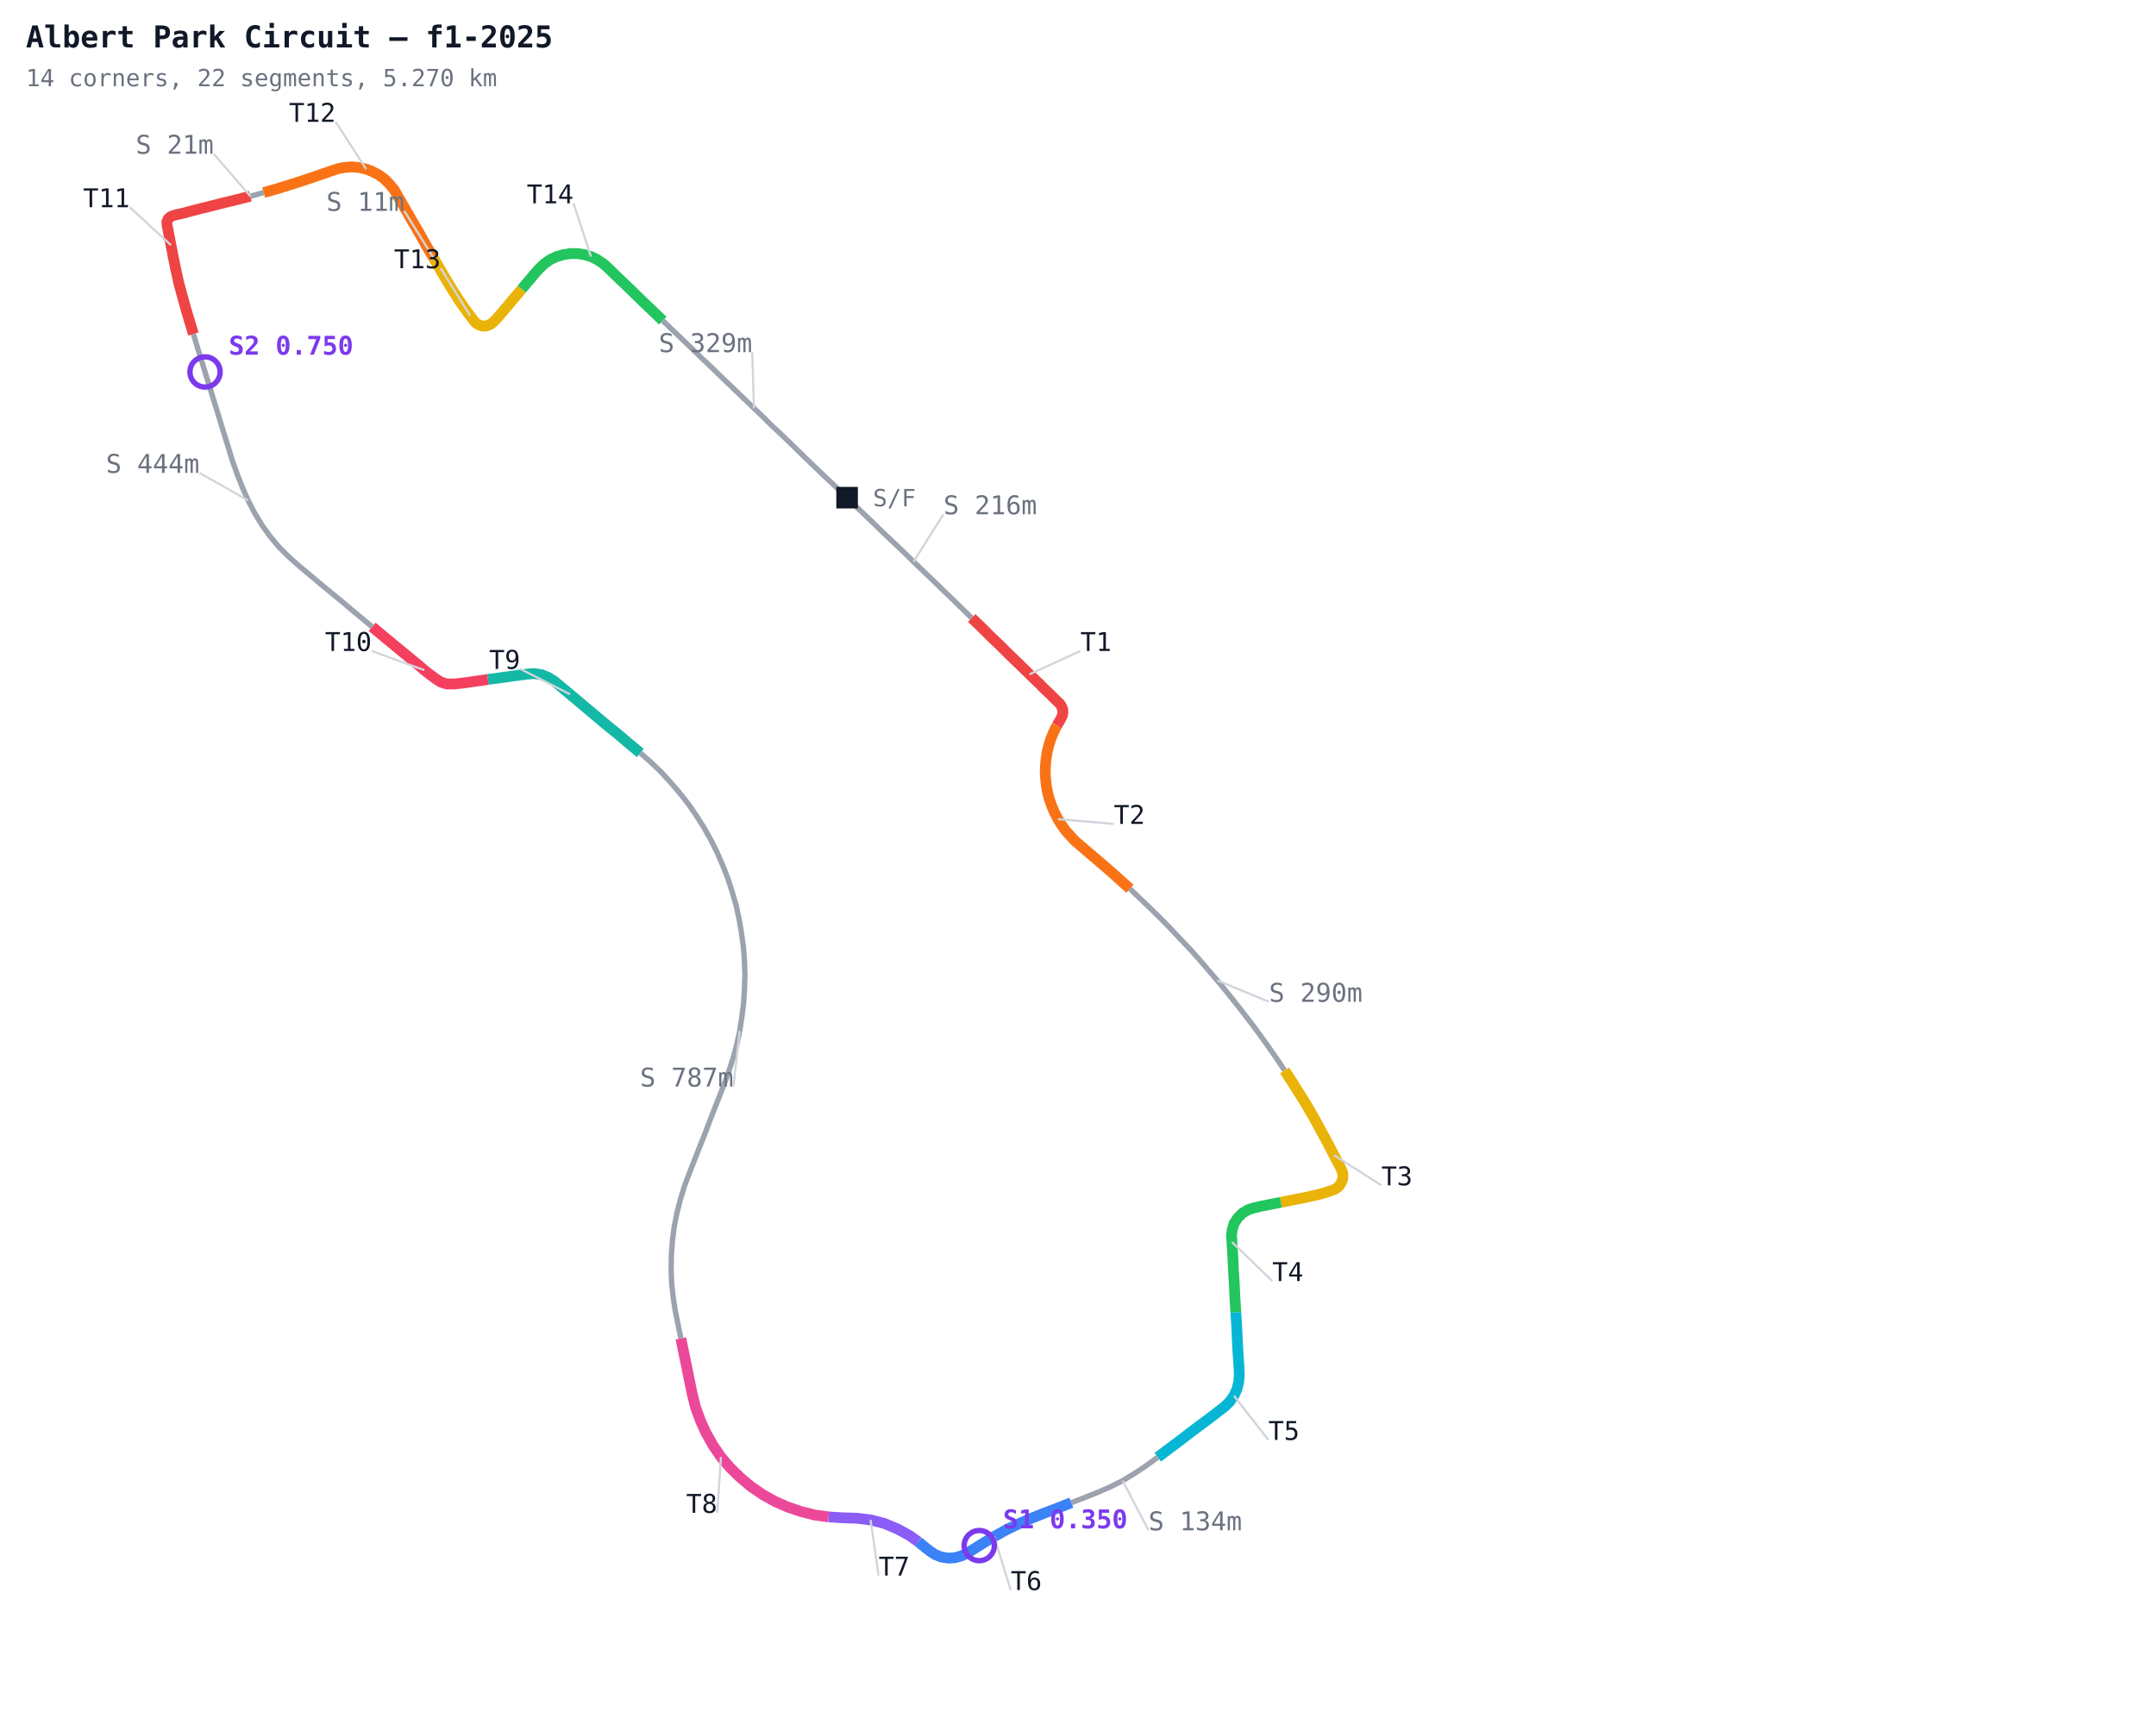
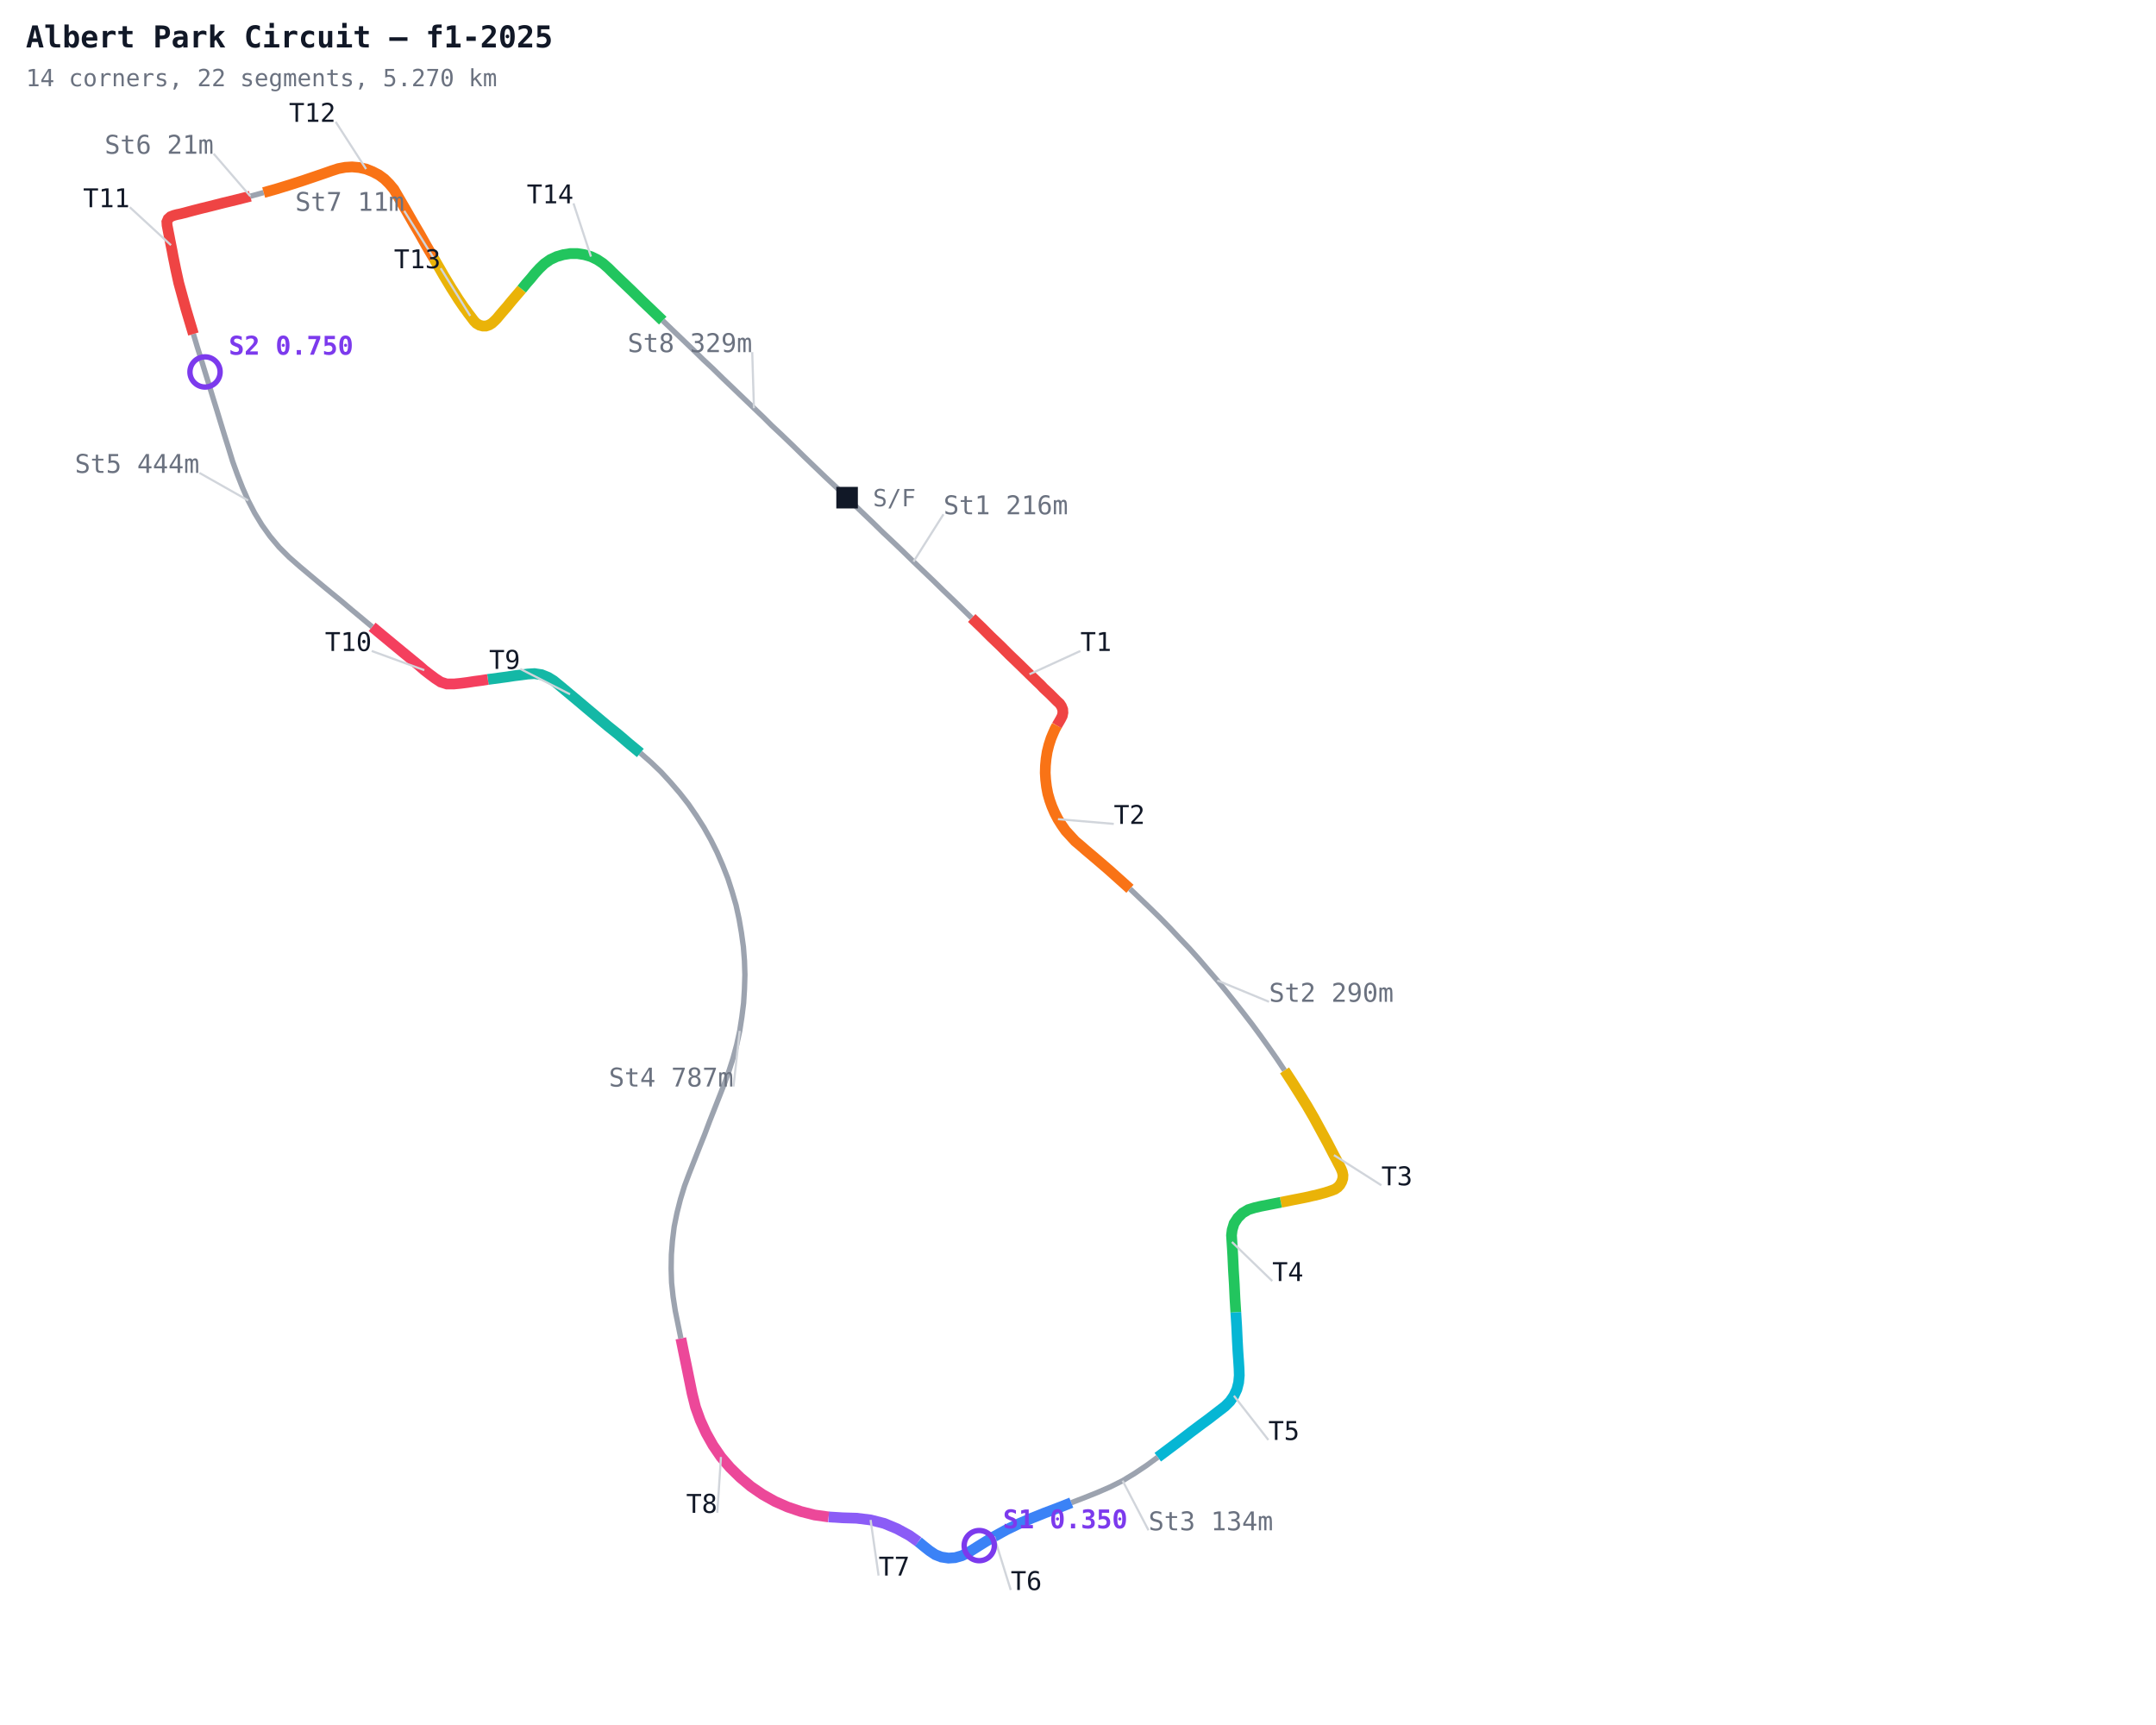
<svg xmlns="http://www.w3.org/2000/svg" width="1000" height="800" viewBox="0 0 1000 800">
  <defs>
    <style>
      .name { font-family: monospace; font-size: 12px; }
      .sector { font-family: monospace; font-size: 12px; fill: #7c3aed; font-weight: bold; }
      .title { font-family: monospace; font-size: 14px; fill: #111827; font-weight: bold; }
      .sub { font-family: monospace; font-size: 11px; fill: #6b7280; }
    </style>
  </defs>
  <rect width="1000" height="800" fill="#ffffff" />
  <polyline fill="none" stroke="#9ca3af" stroke-width="2.5" points="392.9,230.8 395.7,233.6 400.4,238.1 404.7,242.2 409.5,246.9 414.4,251.5 418.7,255.6 423.7,260.5 428.3,264.9 432.8,269.2 437.5,273.8 442.1,278.2 446.4,282.4 450.7,286.6" />
  <polyline fill="none" stroke="#ef4444" stroke-width="5" points="450.7,286.6 455.4,291.1 459.6,295.3 463.9,299.4 468.1,303.6 472.8,308.1 477.5,312.7 481.0,316.1 482.6,317.6 484.0,319.1 485.5,320.5 486.8,321.7 488.0,322.9 489.2,324.1 490.2,325.1 491.5,326.3 492.3,327.5 492.9,329.0 493.0,330.5 492.7,332.0 492.0,333.4 491.2,334.8 490.2,336.5" />
  <polyline fill="none" stroke="#f97316" stroke-width="5" points="490.2,336.5 489.3,338.2 488.5,340.0 487.5,342.4 486.5,345.5 485.7,348.7 485.2,351.9 484.9,355.1 484.8,358.4 485.0,361.6 485.4,364.9 486.0,368.1 486.9,371.2 487.9,374.0 489.2,377.0 490.7,379.9 492.4,382.6 494.3,385.3 496.5,387.7 498.7,390.1 501.2,392.2 503.6,394.3 506.1,396.4 509.4,399.2 514.4,403.5 519.2,407.8 524.1,412.2" />
  <polyline fill="none" stroke="#9ca3af" stroke-width="2.5" points="524.1,412.2 528.8,416.7 533.5,421.2 538.2,425.8 542.7,430.4 547.2,435.2 551.7,439.9 556.1,444.8 560.3,449.7 564.6,454.7 568.7,459.7 572.8,464.8 576.8,469.9 580.8,475.1 584.7,480.4 588.5,485.7 592.2,491.0 595.8,496.4" />
  <polyline fill="none" stroke="#eab308" stroke-width="5" points="595.8,496.4 599.4,501.9 602.8,507.3 606.2,512.8 609.5,518.5 612.6,524.2 615.7,529.9 618.7,535.7 619.9,537.9 620.6,539.3 621.3,540.6 622.0,542.0 622.6,543.5 622.9,545.0 622.8,546.6 622.3,548.1 621.5,549.5 620.5,550.6 619.2,551.5 617.7,552.1 616.2,552.6 614.7,553.1 613.2,553.5 611.7,553.9 610.2,554.3 608.7,554.6 607.1,555.0 605.2,555.4 603.2,555.8 600.1,556.4 597.1,557.0 594.1,557.6" />
  <polyline fill="none" stroke="#22c55e" stroke-width="5" points="594.1,557.6 591.0,558.2 588.0,558.8 584.9,559.4 581.9,560.1 579.0,561.0 576.3,562.6 574.1,564.8 572.4,567.4 571.5,570.4 571.2,572.9 571.4,576.0 571.6,579.1 571.8,582.6 572.1,589.1 572.5,595.6 572.8,602.1 573.2,608.6" />
  <polyline fill="none" stroke="#06b6d4" stroke-width="5" points="573.2,608.6 573.6,615.1 573.9,621.6 574.2,627.1 574.5,631.4 574.7,634.7 574.8,637.9 574.5,641.2 573.7,644.3 572.3,647.3 570.5,649.9 568.2,652.2 565.6,654.2 563.0,656.2 560.4,658.2 557.8,660.1 552.6,664.0 547.4,668.0 542.2,671.9 537.0,675.8" />
  <polyline fill="none" stroke="#9ca3af" stroke-width="2.5" points="537.0,675.8 531.7,679.7 526.3,683.3 520.7,686.7 514.9,689.6 508.9,692.2 502.9,694.6 496.9,696.9" />
  <polyline fill="none" stroke="#3b82f6" stroke-width="5" points="496.9,696.9 490.8,699.3 484.7,701.6 478.7,704.0 472.7,706.6 466.9,709.4 461.1,712.6 457.1,715.0 454.2,716.8 451.5,718.5 448.8,720.2 446.1,721.5 443.0,722.4 439.9,722.6 436.6,722.1 433.8,721.0 431.1,719.2 428.7,717.3 425.9,715.0" />
  <polyline fill="none" stroke="#8b5cf6" stroke-width="5" points="425.9,715.0 421.8,712.1 416.1,709.0 410.1,706.5 403.8,704.9 397.3,704.1 390.8,703.9 384.3,703.5" />
  <polyline fill="none" stroke="#ec4899" stroke-width="5" points="384.3,703.5 377.8,702.6 371.5,701.0 365.3,698.9 359.4,696.3 353.7,693.1 348.3,689.4 343.3,685.2 338.6,680.6 334.4,675.7 330.7,670.3 327.5,664.6 324.8,658.7 322.6,652.6 321.0,646.2 319.7,639.8 318.4,633.4 317.1,627.1 315.8,620.7" />
  <polyline fill="none" stroke="#9ca3af" stroke-width="2.5" points="315.8,620.7 314.5,614.3 313.2,607.9 312.2,601.4 311.5,594.9 311.3,588.4 311.4,581.9 311.9,575.4 312.7,568.9 314.0,562.5 315.6,556.2 317.5,550.0 319.6,544.4 322.0,538.3 324.4,532.2 326.8,526.2 329.1,520.1 331.5,514.0 333.9,507.9 336.2,502.0 338.2,496.4 340.0,490.8 341.7,484.5 343.1,478.1 344.1,471.6 344.9,465.2 345.3,458.7 345.5,452.1 345.3,445.6 344.8,439.1 343.9,432.6 342.8,426.2 341.4,419.8 339.6,413.6 337.6,407.4 335.2,401.3 332.6,395.3 329.7,389.5 326.5,383.8 323.0,378.3 319.3,372.9 315.3,367.8 311.0,362.8 306.6,358.0 301.9,353.5 297.0,349.2" />
  <polyline fill="none" stroke="#14b8a6" stroke-width="5" points="297.0,349.2 291.9,345.0 287.0,340.8 281.9,336.7 276.9,332.5 271.9,328.3 268.0,325.0 264.4,322.0 261.9,319.9 259.5,317.9 256.8,315.7 254.2,314.1 251.2,312.9 247.9,312.4 244.7,312.6 241.8,313.0 238.5,313.4 235.3,313.9 232.3,314.3 229.3,314.7 226.3,315.1" />
  <polyline fill="none" stroke="#f43f5e" stroke-width="5" points="226.3,315.1 223.1,315.6 220.0,316.0 216.8,316.5 213.7,316.9 210.6,317.2 207.2,317.2 204.4,316.3 201.8,314.6 199.4,312.8 196.8,310.8 194.4,308.7 191.6,306.4 186.6,302.3 182.0,298.5 177.4,294.7 172.6,290.7" />
  <polyline fill="none" stroke="#9ca3af" stroke-width="2.5" points="172.6,290.7 167.7,286.6 163.0,282.7 158.4,278.8 153.5,274.8 148.9,271.0 144.0,266.9 139.0,262.7 134.1,258.4 129.5,253.8 125.3,248.8 121.5,243.5 118.1,237.9 115.1,232.1 112.5,226.2 110.1,220.1 107.9,214.0 106.0,207.8 104.2,202.1 102.3,195.9 100.5,190.0 98.7,184.2 96.9,178.3 95.1,172.5 93.3,166.6 91.5,160.9 89.7,154.9" />
  <polyline fill="none" stroke="#ef4444" stroke-width="5" points="89.7,154.9 87.9,148.9 86.2,143.2 84.6,137.4 82.9,131.2 81.5,124.8 80.3,118.9 79.8,116.2 79.3,113.7 78.8,111.2 78.4,109.1 78.1,107.6 77.8,106.0 77.5,104.5 77.4,102.9 78.0,101.5 79.1,100.5 80.6,99.9 82.1,99.5 83.6,99.2 85.2,98.8 86.7,98.4 88.2,98.0 89.7,97.6 93.2,96.7 97.3,95.7 103.6,94.1 109.8,92.6 116.1,91.0" />
  <polyline fill="none" stroke="#9ca3af" stroke-width="2.5" points="116.1,91.0 122.3,89.3" />
  <polyline fill="none" stroke="#f97316" stroke-width="5" points="122.3,89.3 128.0,87.7 134.2,85.8 140.4,83.8 146.6,81.7 150.4,80.4 153.8,79.2 156.9,78.2 160.1,77.6 163.3,77.4 166.6,77.7 169.8,78.4 172.8,79.6 175.7,81.1 178.3,83.0 180.6,85.3 182.7,87.8 184.2,90.4 186.0,93.5 188.5,97.8 191.7,103.4 194.7,108.5 197.9,114.2 201.2,119.8" />
  <polyline fill="none" stroke="#9ca3af" stroke-width="2.5" points="201.2,119.8 202.8,122.6" />
  <polyline fill="none" stroke="#eab308" stroke-width="5" points="201.2,119.8 202.8,122.6 204.2,125.0 205.8,127.8 207.5,130.6 209.3,133.6 210.9,136.1 212.6,138.8 214.1,141.0 215.2,142.6 216.2,143.9 217.1,145.2 218.1,146.5 219.0,147.7 219.9,148.9 221.0,150.0 222.4,150.8 223.9,151.2 225.4,151.2 226.9,150.7 228.2,149.9 229.3,148.9 230.4,147.8 231.4,146.6 233.0,144.7 235.1,142.3 237.3,139.6 239.7,136.8 242.0,134.1" />
  <polyline fill="none" stroke="#22c55e" stroke-width="5" points="242.0,134.1 244.2,131.4 246.3,129.0 248.0,126.9 250.2,124.5 252.5,122.3 255.2,120.4 258.2,119.0 261.3,118.1 264.5,117.6 267.8,117.6 271.0,118.1 274.1,119.0 277.0,120.4 279.7,122.2 282.2,124.4 283.9,126.1 286.3,128.4 288.6,130.6 293.3,135.1 298.0,139.7 302.4,143.9 307.4,148.7" />
  <polyline fill="none" stroke="#9ca3af" stroke-width="2.5" points="307.4,148.7 312.4,153.5 316.9,157.8 321.9,162.6 326.2,166.8 330.6,170.9 335.4,175.6 339.8,179.8 344.8,184.6 349.7,189.3 354.1,193.5 357.9,197.3 362.6,201.7 367.6,206.5 372.8,211.6 378.1,216.7 383.1,221.5 387.8,225.9 391.3,229.3" />
  <line x1="423.7" y1="260.5" x2="437.6" y2="238.5" stroke="#d1d5db" stroke-width="1" />
-   <text x="437.6" y="238.5" text-anchor="start" class="name" fill="#6b7280">S 216m</text>
+   <text x="437.6" y="238.5" text-anchor="start" class="name" fill="#6b7280">St1 216m</text>
  <line x1="477.5" y1="312.7" x2="501.1" y2="301.9" stroke="#d1d5db" stroke-width="1" />
  <text x="501.1" y="301.9" text-anchor="start" class="name" fill="#111827">T1</text>
  <line x1="490.7" y1="379.9" x2="516.6" y2="382.1" stroke="#d1d5db" stroke-width="1" />
  <text x="516.6" y="382.1" text-anchor="start" class="name" fill="#111827">T2</text>
  <line x1="564.6" y1="454.7" x2="588.6" y2="464.6" stroke="#d1d5db" stroke-width="1" />
-   <text x="588.6" y="464.6" text-anchor="start" class="name" fill="#6b7280">S 290m</text>
+   <text x="588.6" y="464.6" text-anchor="start" class="name" fill="#6b7280">St2 290m</text>
  <line x1="618.7" y1="535.7" x2="640.7" y2="549.7" stroke="#d1d5db" stroke-width="1" />
  <text x="640.7" y="549.7" text-anchor="start" class="name" fill="#111827">T3</text>
  <line x1="571.4" y1="576.0" x2="590.1" y2="594.1" stroke="#d1d5db" stroke-width="1" />
  <text x="590.1" y="594.1" text-anchor="start" class="name" fill="#111827">T4</text>
  <line x1="572.3" y1="647.3" x2="588.3" y2="667.8" stroke="#d1d5db" stroke-width="1" />
  <text x="588.3" y="667.8" text-anchor="start" class="name" fill="#111827">T5</text>
  <line x1="520.7" y1="686.7" x2="532.7" y2="709.7" stroke="#d1d5db" stroke-width="1" />
-   <text x="532.7" y="709.7" text-anchor="start" class="name" fill="#6b7280">S 134m</text>
+   <text x="532.7" y="709.7" text-anchor="start" class="name" fill="#6b7280">St3 134m</text>
  <line x1="461.1" y1="712.6" x2="468.8" y2="737.4" stroke="#d1d5db" stroke-width="1" />
  <text x="468.8" y="737.4" text-anchor="start" class="name" fill="#111827">T6</text>
  <line x1="403.8" y1="704.9" x2="407.5" y2="730.7" stroke="#d1d5db" stroke-width="1" />
  <text x="407.5" y="730.7" text-anchor="start" class="name" fill="#111827">T7</text>
  <line x1="334.4" y1="675.7" x2="332.7" y2="701.6" stroke="#d1d5db" stroke-width="1" />
  <text x="332.7" y="701.6" text-anchor="end" class="name" fill="#111827">T8</text>
  <line x1="343.1" y1="478.1" x2="340.2" y2="503.9" stroke="#d1d5db" stroke-width="1" />
-   <text x="340.2" y="503.9" text-anchor="end" class="name" fill="#6b7280">S 787m</text>
+   <text x="340.2" y="503.9" text-anchor="end" class="name" fill="#6b7280">St4 787m</text>
  <line x1="264.4" y1="322.0" x2="241.3" y2="310.2" stroke="#d1d5db" stroke-width="1" />
  <text x="241.3" y="310.2" text-anchor="end" class="name" fill="#111827">T9</text>
  <line x1="196.8" y1="310.8" x2="172.4" y2="301.9" stroke="#d1d5db" stroke-width="1" />
  <text x="172.4" y="301.9" text-anchor="end" class="name" fill="#111827">T10</text>
  <line x1="115.1" y1="232.1" x2="92.5" y2="219.3" stroke="#d1d5db" stroke-width="1" />
-   <text x="92.5" y="219.3" text-anchor="end" class="name" fill="#6b7280">S 444m</text>
+   <text x="92.5" y="219.3" text-anchor="end" class="name" fill="#6b7280">St5 444m</text>
  <line x1="79.3" y1="113.7" x2="60.2" y2="96.1" stroke="#d1d5db" stroke-width="1" />
  <text x="60.2" y="96.1" text-anchor="end" class="name" fill="#111827">T11</text>
  <line x1="116.1" y1="91.0" x2="99.1" y2="71.3" stroke="#d1d5db" stroke-width="1" />
-   <text x="99.1" y="71.3" text-anchor="end" class="name" fill="#6b7280">S 21m</text>
+   <text x="99.1" y="71.3" text-anchor="end" class="name" fill="#6b7280">St6 21m</text>
  <line x1="169.8" y1="78.4" x2="155.7" y2="56.5" stroke="#d1d5db" stroke-width="1" />
  <text x="155.7" y="56.5" text-anchor="end" class="name" fill="#111827">T12</text>
  <line x1="201.2" y1="119.8" x2="187.5" y2="97.8" stroke="#d1d5db" stroke-width="1" />
-   <text x="187.5" y="97.8" text-anchor="end" class="name" fill="#6b7280">S 11m</text>
+   <text x="187.5" y="97.8" text-anchor="end" class="name" fill="#6b7280">St7 11m</text>
  <line x1="218.1" y1="146.5" x2="204.4" y2="124.4" stroke="#d1d5db" stroke-width="1" />
  <text x="204.4" y="124.4" text-anchor="end" class="name" fill="#111827">T13</text>
  <line x1="274.1" y1="119.0" x2="266.0" y2="94.3" stroke="#d1d5db" stroke-width="1" />
  <text x="266.0" y="94.3" text-anchor="end" class="name" fill="#111827">T14</text>
  <line x1="349.7" y1="189.3" x2="348.9" y2="163.3" stroke="#d1d5db" stroke-width="1" />
-   <text x="348.9" y="163.3" text-anchor="end" class="name" fill="#6b7280">S 329m</text>
+   <text x="348.9" y="163.3" text-anchor="end" class="name" fill="#6b7280">St8 329m</text>
  <circle cx="454.2" cy="716.8" r="7" fill="none" stroke="#7c3aed" stroke-width="2.5" />
  <text x="465.2" y="708.8" class="sector">S1 0.350</text>
  <circle cx="95.1" cy="172.5" r="7" fill="none" stroke="#7c3aed" stroke-width="2.5" />
  <text x="106.1" y="164.5" class="sector">S2 0.750</text>
  <rect x="387.9" y="225.8" width="10" height="10" fill="#111827" />
  <text x="404.9" y="234.8" class="sub">S/F</text>
  <text class="title" x="12" y="22">Albert Park Circuit — f1-2025</text>
  <text class="sub" x="12" y="40">14 corners, 22 segments, 5.270 km</text>
</svg>
